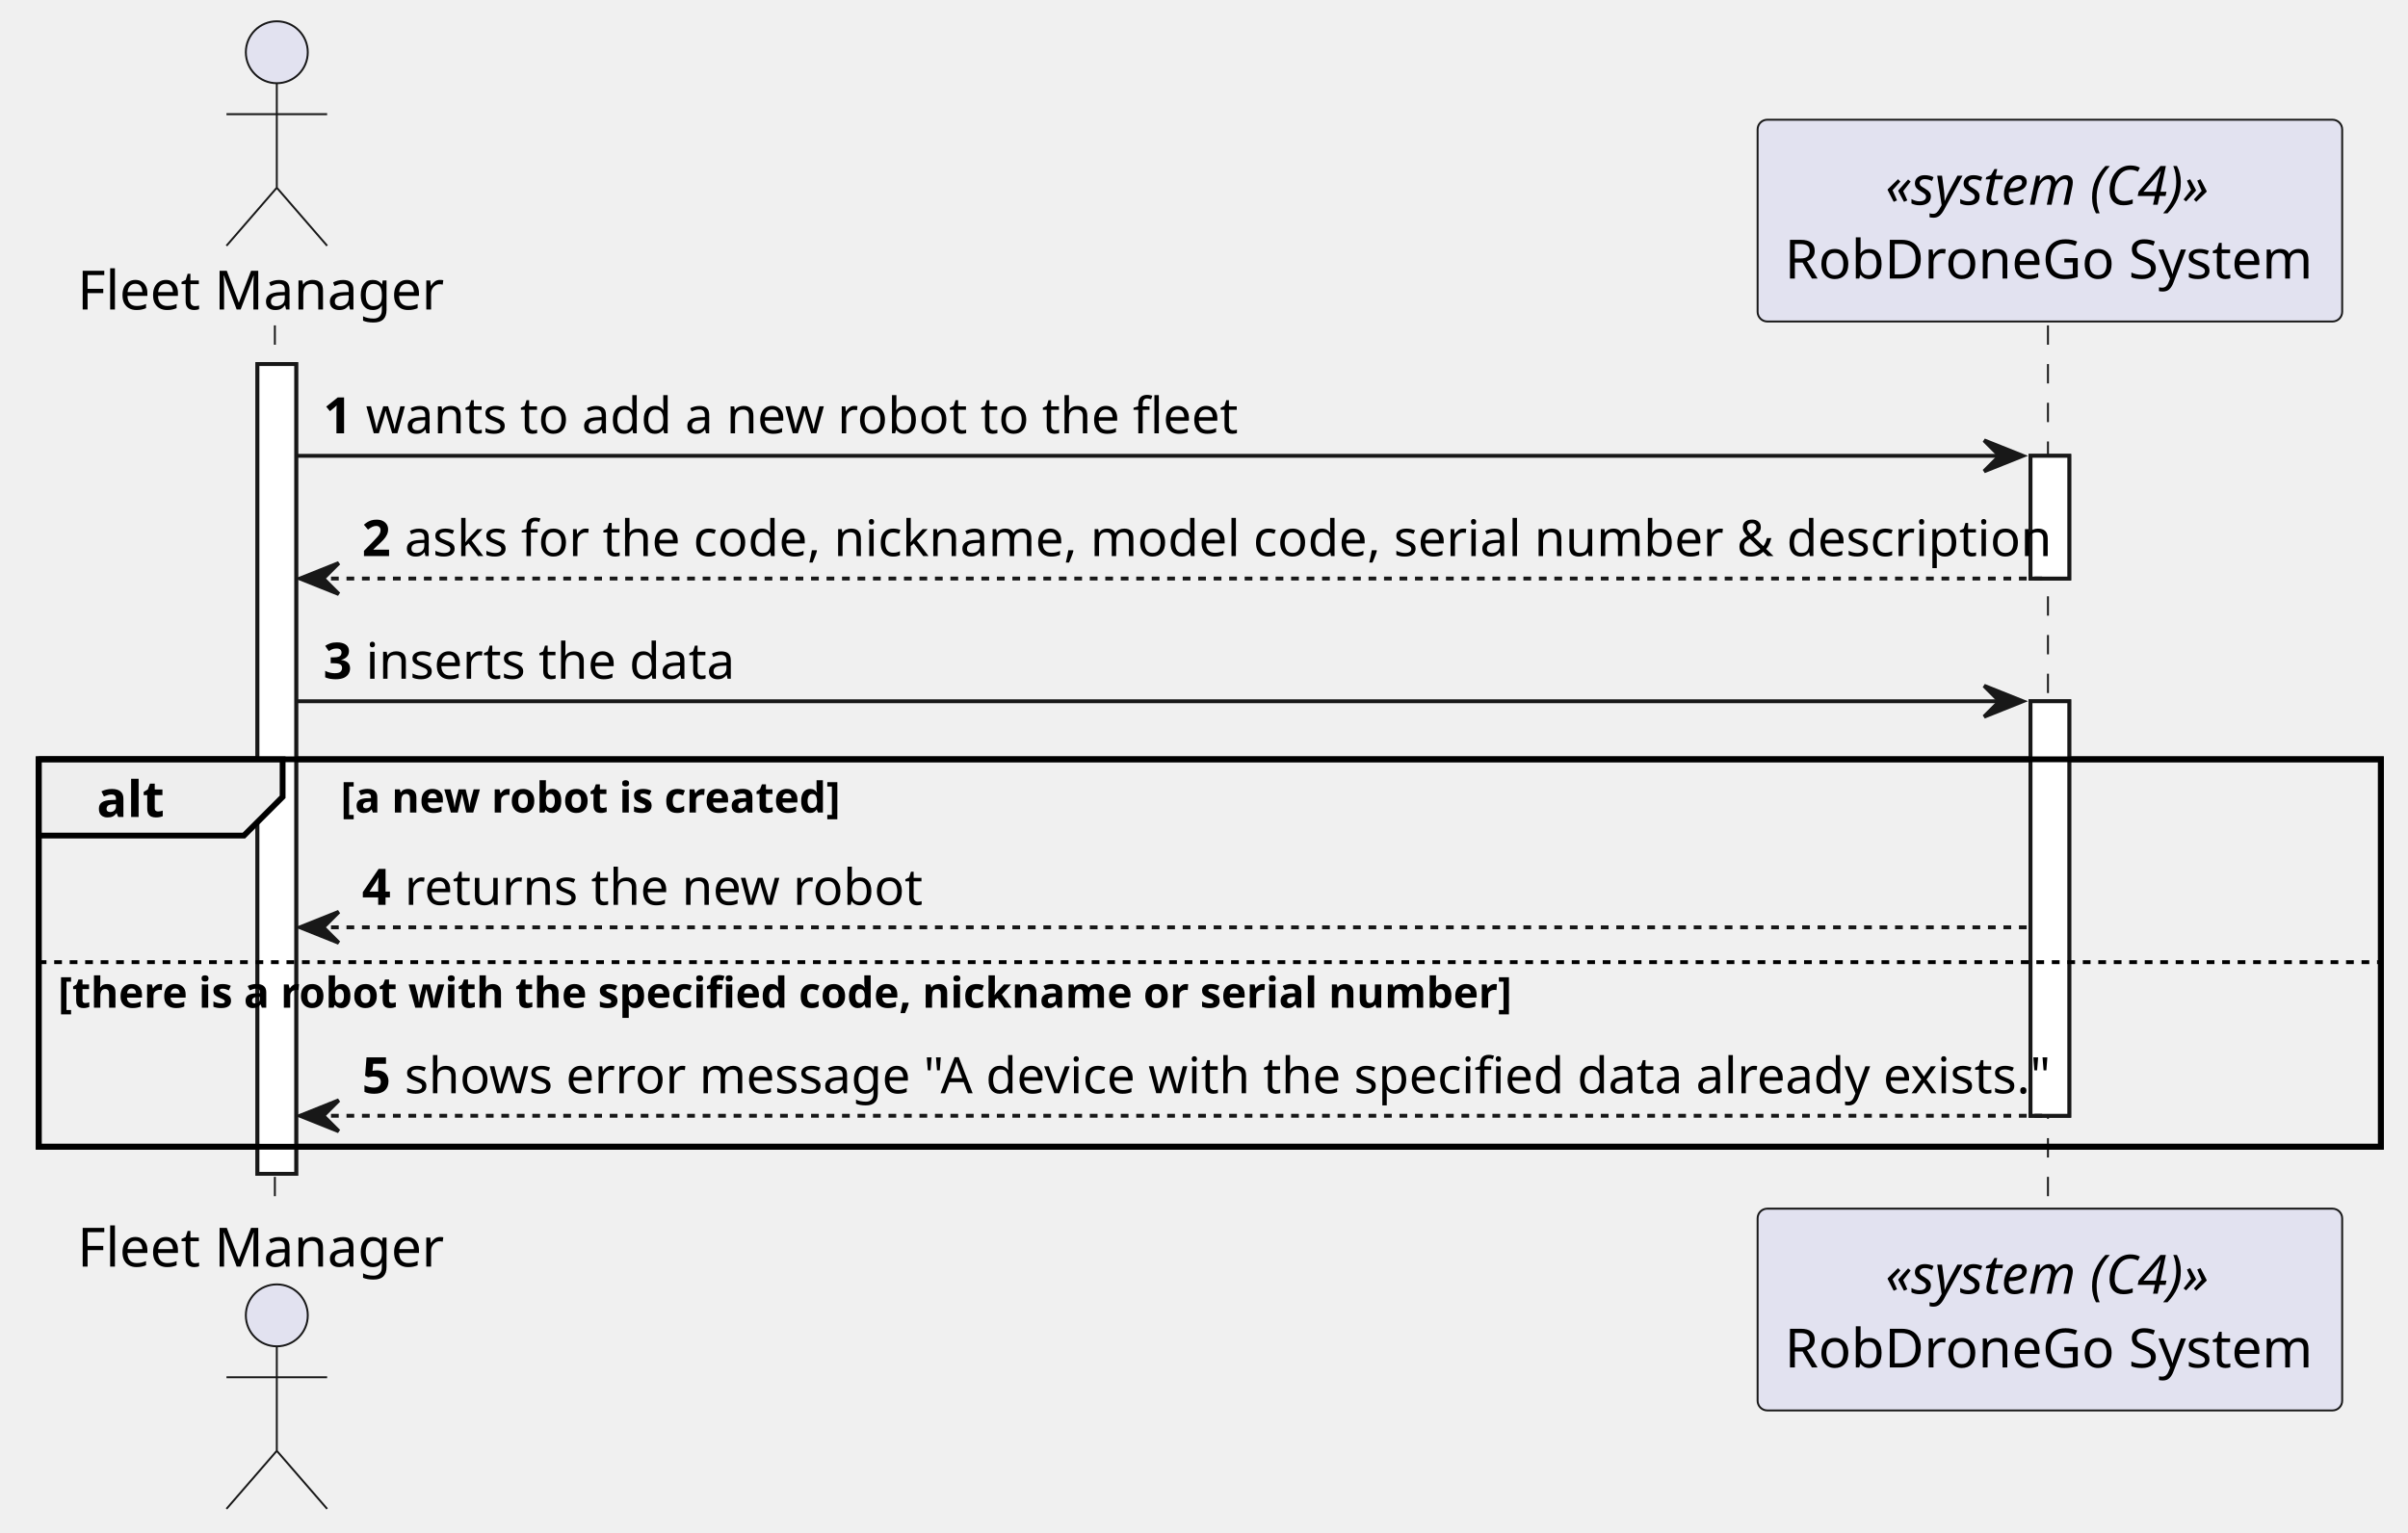
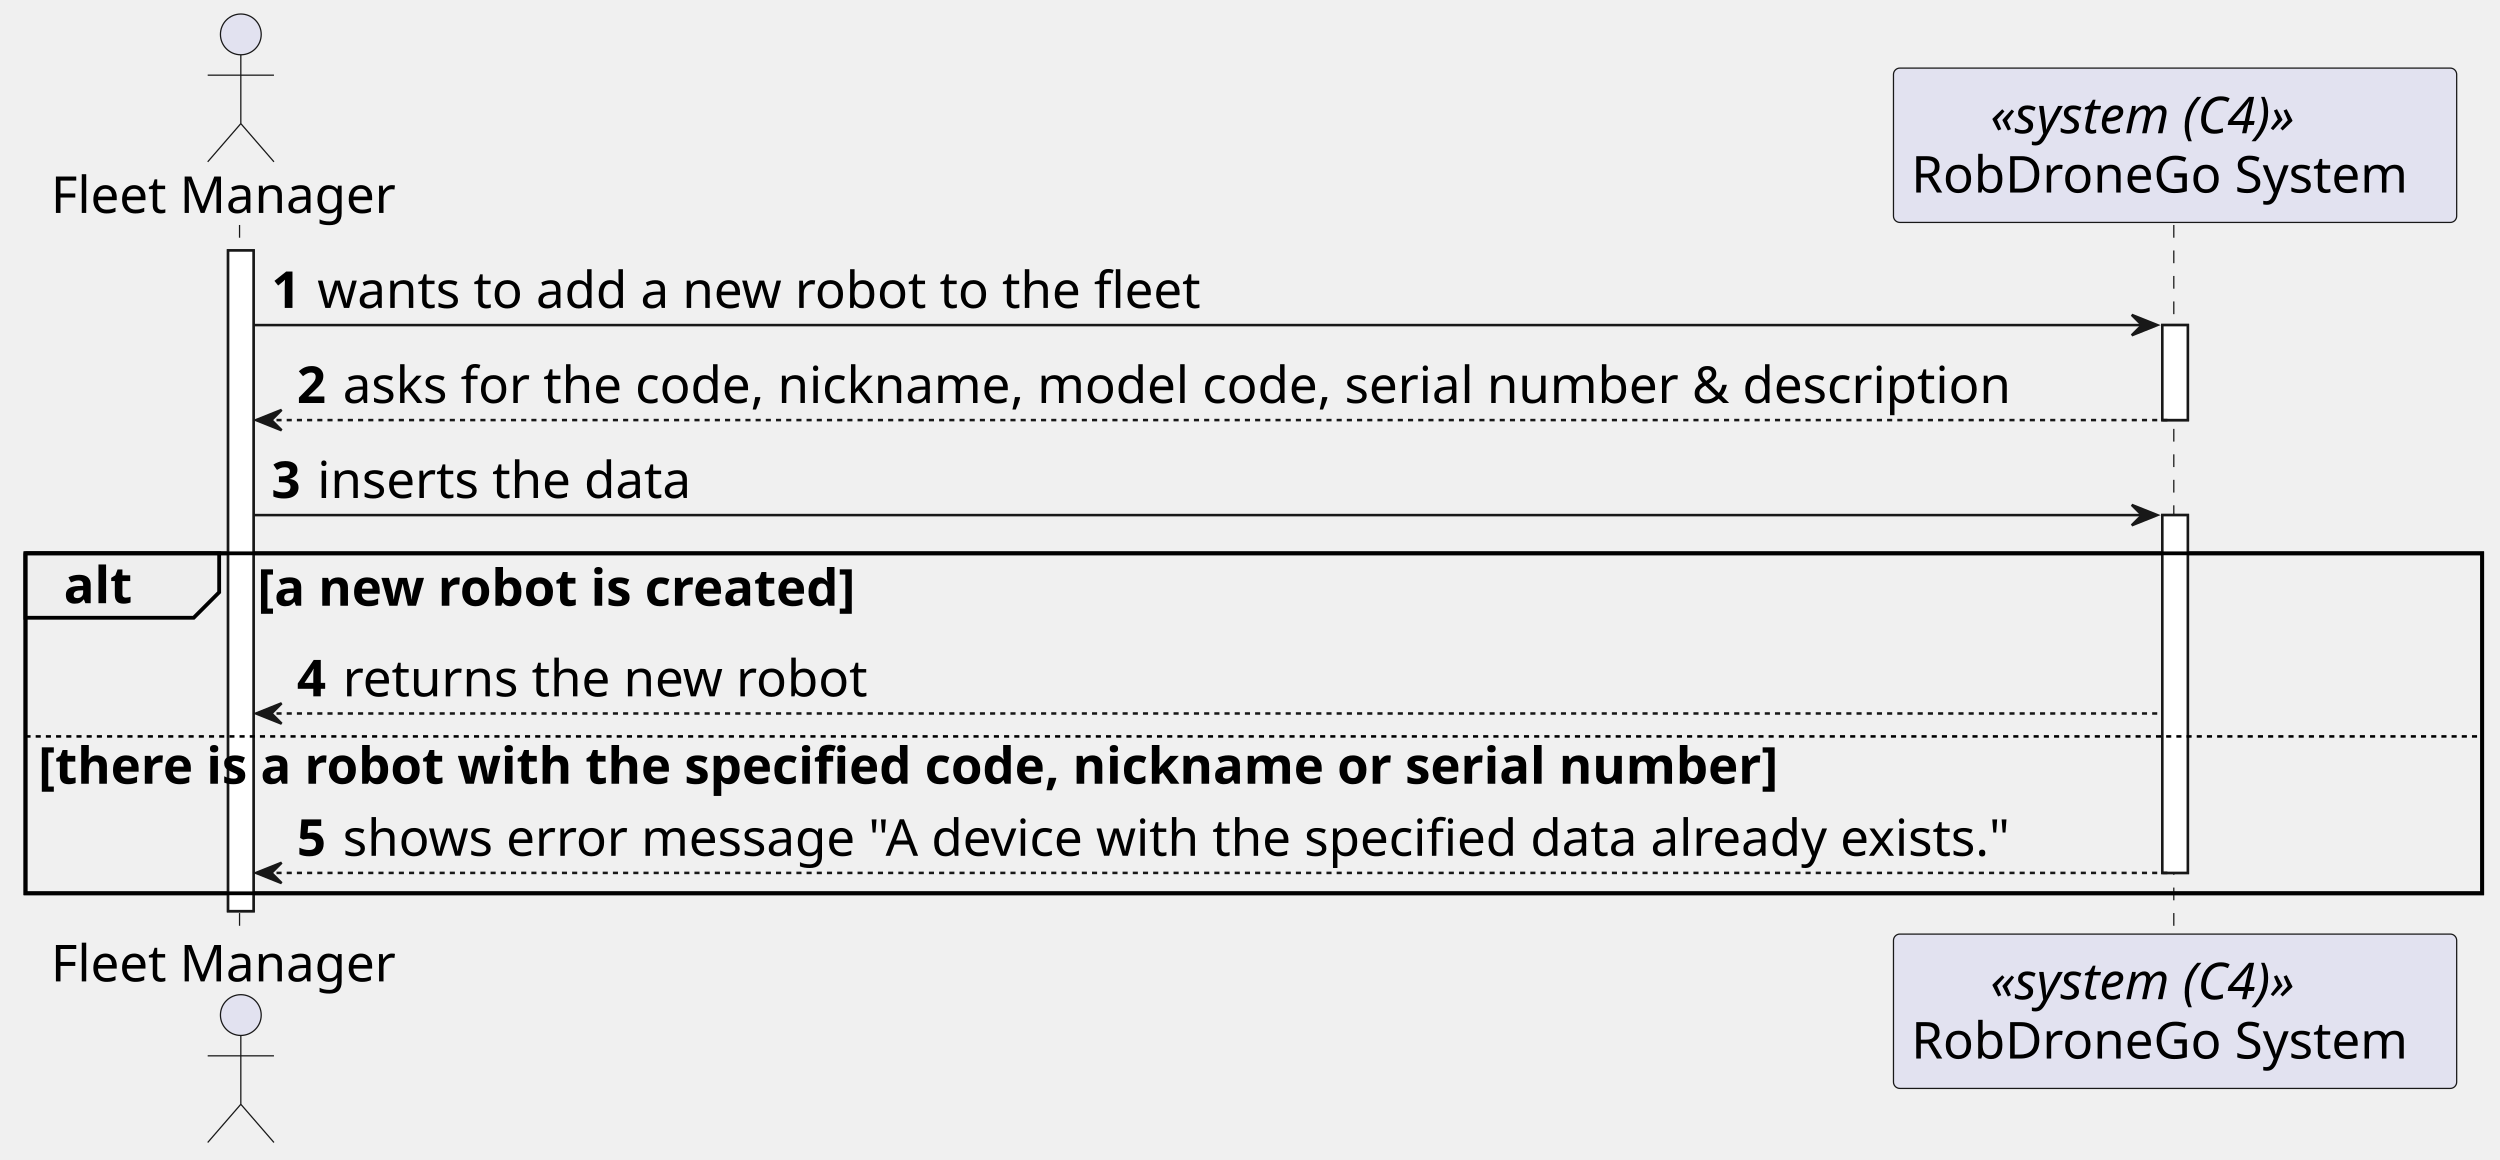
- <svg xmlns="http://www.w3.org/2000/svg" contentStyleType="text/css" height="396px" preserveAspectRatio="none" style="width:622px;height:396px;background:#FFFFFF;" version="1.1" viewBox="0 0 622 396" width="622px" zoomAndPan="magnify">
+ <svg xmlns="http://www.w3.org/2000/svg" contentStyleType="text/css" height="455px" preserveAspectRatio="none" style="width:981px;height:455px;background:#FFFFFF;" version="1.1" viewBox="0 0 981 455" width="981px" zoomAndPan="magnify">
  <defs />
  <g>
-     <rect fill="#FFFFFF" height="209.218" style="stroke:#181818;stroke-width:1.0;" width="10" x="66.5" y="94.068" />
-     <rect fill="#FFFFFF" height="31.706" style="stroke:#181818;stroke-width:1.0;" width="10" x="524.5" y="117.774" />
-     <rect fill="#FFFFFF" height="107.1" style="stroke:#181818;stroke-width:1.0;" width="10" x="524.5" y="181.186" />
-     <rect fill="none" height="100.1" style="stroke:#000000;stroke-width:1.5;" width="605" x="10" y="196.186" />
-     <line style="stroke:#181818;stroke-width:0.5;stroke-dasharray:5.0,5.0;" x1="71" x2="71" y1="84.068" y2="313.286" />
-     <line style="stroke:#181818;stroke-width:0.5;stroke-dasharray:5.0,5.0;" x1="529" x2="529" y1="84.068" y2="313.286" />
-     <text fill="#000000" font-family="sans-serif" font-size="14" lengthAdjust="spacing" textLength="97" x="20" y="79.966">Fleet Manager</text>
-     <ellipse cx="71.5" cy="13.5" fill="#E2E2F0" rx="8" ry="8" style="stroke:#181818;stroke-width:0.5;" />
-     <path d="M71.5,21.5 L71.5,48.5 M58.5,29.5 L84.5,29.5 M71.5,48.5 L58.5,63.5 M71.5,48.5 L84.5,63.5 " fill="none" style="stroke:#181818;stroke-width:0.5;" />
-     <text fill="#000000" font-family="sans-serif" font-size="14" lengthAdjust="spacing" textLength="97" x="20" y="327.252">Fleet Manager</text>
-     <ellipse cx="71.5" cy="339.854" fill="#E2E2F0" rx="8" ry="8" style="stroke:#181818;stroke-width:0.5;" />
-     <path d="M71.5,347.854 L71.5,374.854 M58.5,355.854 L84.5,355.854 M71.5,374.854 L58.5,389.854 M71.5,374.854 L84.5,389.854 " fill="none" style="stroke:#181818;stroke-width:0.5;" />
-     <rect fill="#E2E2F0" height="52.136" rx="2.5" ry="2.5" style="stroke:#181818;stroke-width:0.5;" width="151" x="454" y="30.932" />
-     <text fill="#000000" font-family="sans-serif" font-size="14" font-style="italic" lengthAdjust="spacing" textLength="85" x="487" y="52.898">«system (C4)»</text>
-     <text fill="#000000" font-family="sans-serif" font-size="14" lengthAdjust="spacing" textLength="137" x="461" y="71.966">RobDroneGo System</text>
-     <rect fill="#E2E2F0" height="52.136" rx="2.5" ry="2.5" style="stroke:#181818;stroke-width:0.5;" width="151" x="454" y="312.286" />
-     <text fill="#000000" font-family="sans-serif" font-size="14" font-style="italic" lengthAdjust="spacing" textLength="85" x="487" y="334.252">«system (C4)»</text>
-     <text fill="#000000" font-family="sans-serif" font-size="14" lengthAdjust="spacing" textLength="137" x="461" y="353.32">RobDroneGo System</text>
-     <rect fill="#FFFFFF" height="209.218" style="stroke:#181818;stroke-width:1.0;" width="10" x="66.5" y="94.068" />
-     <rect fill="#FFFFFF" height="31.706" style="stroke:#181818;stroke-width:1.0;" width="10" x="524.5" y="117.774" />
-     <rect fill="#FFFFFF" height="107.1" style="stroke:#181818;stroke-width:1.0;" width="10" x="524.5" y="181.186" />
-     <polygon fill="#181818" points="512.5,113.774,522.5,117.774,512.5,121.774,516.5,117.774" style="stroke:#181818;stroke-width:1.0;" />
-     <line style="stroke:#181818;stroke-width:1.0;" x1="76.5" x2="518.5" y1="117.774" y2="117.774" />
-     <text fill="#000000" font-family="sans-serif" font-size="13" font-weight="bold" lengthAdjust="spacing" textLength="7" x="83.5" y="111.965">1</text>
-     <text fill="#000000" font-family="sans-serif" font-size="13" lengthAdjust="spacing" textLength="221" x="94.5" y="111.965">wants to add a new robot to the fleet</text>
-     <polygon fill="#181818" points="87.5,145.48,77.5,149.48,87.5,153.48,83.5,149.48" style="stroke:#181818;stroke-width:1.0;" />
-     <line style="stroke:#181818;stroke-width:1.0;stroke-dasharray:2.0,2.0;" x1="81.5" x2="528.5" y1="149.48" y2="149.48" />
-     <text fill="#000000" font-family="sans-serif" font-size="13" font-weight="bold" lengthAdjust="spacing" textLength="7" x="93.5" y="143.671">2</text>
-     <text fill="#000000" font-family="sans-serif" font-size="13" lengthAdjust="spacing" textLength="412" x="104.5" y="143.671">asks for the code, nickname, model code, serial number &amp; description</text>
-     <polygon fill="#181818" points="512.5,177.186,522.5,181.186,512.5,185.186,516.5,181.186" style="stroke:#181818;stroke-width:1.0;" />
-     <line style="stroke:#181818;stroke-width:1.0;" x1="76.5" x2="518.5" y1="181.186" y2="181.186" />
-     <text fill="#000000" font-family="sans-serif" font-size="13" font-weight="bold" lengthAdjust="spacing" textLength="7" x="83.5" y="175.377">3</text>
-     <text fill="#000000" font-family="sans-serif" font-size="13" lengthAdjust="spacing" textLength="93" x="94.5" y="175.377">inserts the data</text>
-     <path d="M10,196.186 L73,196.186 L73,205.892 L63,215.892 L10,215.892 L10,196.186 " fill="#EEEEEE" style="stroke:#000000;stroke-width:1.5;" />
-     <rect fill="none" height="100.1" style="stroke:#000000;stroke-width:1.5;" width="605" x="10" y="196.186" />
-     <text fill="#000000" font-family="sans-serif" font-size="13" font-weight="bold" lengthAdjust="spacing" textLength="18" x="25" y="211.083">alt</text>
-     <text fill="#000000" font-family="sans-serif" font-size="11" font-weight="bold" lengthAdjust="spacing" textLength="133" x="88" y="209.945">[a new robot is created]</text>
-     <polygon fill="#181818" points="87.5,235.598,77.5,239.598,87.5,243.598,83.5,239.598" style="stroke:#181818;stroke-width:1.0;" />
-     <line style="stroke:#181818;stroke-width:1.0;stroke-dasharray:2.0,2.0;" x1="81.5" x2="523.5" y1="239.598" y2="239.598" />
-     <text fill="#000000" font-family="sans-serif" font-size="13" font-weight="bold" lengthAdjust="spacing" textLength="7" x="93.5" y="233.789">4</text>
-     <text fill="#000000" font-family="sans-serif" font-size="13" lengthAdjust="spacing" textLength="132" x="104.5" y="233.789">returns the new robot</text>
-     <line style="stroke:#000000;stroke-width:1.0;stroke-dasharray:2.0,2.0;" x1="10" x2="615" y1="248.598" y2="248.598" />
-     <text fill="#000000" font-family="sans-serif" font-size="11" font-weight="bold" lengthAdjust="spacing" textLength="381" x="15" y="260.357">[there is a robot with the specified code, nickname or serial number]</text>
-     <polygon fill="#181818" points="87.5,284.286,77.5,288.286,87.5,292.286,83.5,288.286" style="stroke:#181818;stroke-width:1.0;" />
-     <line style="stroke:#181818;stroke-width:1.0;stroke-dasharray:2.0,2.0;" x1="81.5" x2="528.5" y1="288.286" y2="288.286" />
-     <text fill="#000000" font-family="sans-serif" font-size="13" font-weight="bold" lengthAdjust="spacing" textLength="7" x="93.5" y="282.477">5</text>
-     <text fill="#000000" font-family="sans-serif" font-size="13" lengthAdjust="spacing" textLength="413" x="104.5" y="282.477">shows error message "A device with the specified data already exists."</text>
+     <rect fill="#FFFFFF" height="259.25" style="stroke:#181818;stroke-width:1.0;" width="10" x="89.5" y="98.281" />
+     <rect fill="#FFFFFF" height="37.281" style="stroke:#181818;stroke-width:1.0;" width="10" x="848.5" y="127.562" />
+     <rect fill="#FFFFFF" height="140.406" style="stroke:#181818;stroke-width:1.0;" width="10" x="848.5" y="202.125" />
+     <rect fill="none" height="133.406" style="stroke:#000000;stroke-width:1.5;" width="964" x="10" y="217.125" />
+     <line style="stroke:#181818;stroke-width:0.5;stroke-dasharray:5.0,5.0;" x1="94" x2="94" y1="88.281" y2="367.531" />
+     <line style="stroke:#181818;stroke-width:0.5;stroke-dasharray:5.0,5.0;" x1="853" x2="853" y1="88.281" y2="367.531" />
+     <text fill="#000000" font-family="sans-serif" font-size="20" lengthAdjust="spacing" textLength="143" x="20" y="83.564">Fleet Manager</text>
+     <ellipse cx="94.5" cy="13.5" fill="#E2E2F0" rx="8" ry="8" style="stroke:#181818;stroke-width:0.5;" />
+     <path d="M94.5,21.5 L94.5,48.5 M81.5,29.5 L107.5,29.5 M94.5,48.5 L81.5,63.5 M94.5,48.5 L107.5,63.5 " fill="none" style="stroke:#181818;stroke-width:0.5;" />
+     <text fill="#000000" font-family="sans-serif" font-size="20" lengthAdjust="spacing" textLength="143" x="20" y="385.096">Fleet Manager</text>
+     <ellipse cx="94.5" cy="398.312" fill="#E2E2F0" rx="8" ry="8" style="stroke:#181818;stroke-width:0.5;" />
+     <path d="M94.5,406.312 L94.5,433.312 M81.5,414.312 L107.5,414.312 M94.5,433.312 L81.5,448.312 M94.5,433.312 L107.5,448.312 " fill="none" style="stroke:#181818;stroke-width:0.5;" />
+     <rect fill="#E2E2F0" height="60.562" rx="2.5" ry="2.5" style="stroke:#181818;stroke-width:0.5;" width="221" x="743" y="26.719" />
+     <text fill="#000000" font-family="sans-serif" font-size="20" font-style="italic" lengthAdjust="spacing" textLength="145" x="781" y="52.283">«system (C4)»</text>
+     <text fill="#000000" font-family="sans-serif" font-size="20" lengthAdjust="spacing" textLength="207" x="750" y="75.564">RobDroneGo System</text>
+     <rect fill="#E2E2F0" height="60.562" rx="2.5" ry="2.5" style="stroke:#181818;stroke-width:0.5;" width="221" x="743" y="366.531" />
+     <text fill="#000000" font-family="sans-serif" font-size="20" font-style="italic" lengthAdjust="spacing" textLength="145" x="781" y="392.096">«system (C4)»</text>
+     <text fill="#000000" font-family="sans-serif" font-size="20" lengthAdjust="spacing" textLength="207" x="750" y="415.377">RobDroneGo System</text>
+     <rect fill="#FFFFFF" height="259.25" style="stroke:#181818;stroke-width:1.0;" width="10" x="89.5" y="98.281" />
+     <rect fill="#FFFFFF" height="37.281" style="stroke:#181818;stroke-width:1.0;" width="10" x="848.5" y="127.562" />
+     <rect fill="#FFFFFF" height="140.406" style="stroke:#181818;stroke-width:1.0;" width="10" x="848.5" y="202.125" />
+     <polygon fill="#181818" points="836.5,123.562,846.5,127.562,836.5,131.562,840.5,127.562" style="stroke:#181818;stroke-width:1.0;" />
+     <line style="stroke:#181818;stroke-width:1.0;" x1="99.5" x2="842.5" y1="127.562" y2="127.562" />
+     <text fill="#000000" font-family="sans-serif" font-size="20" font-weight="bold" lengthAdjust="spacing" textLength="14" x="106.5" y="120.846">1</text>
+     <text fill="#000000" font-family="sans-serif" font-size="20" lengthAdjust="spacing" textLength="371" x="124.5" y="120.846">wants to add a new robot to the fleet</text>
+     <polygon fill="#181818" points="110.5,160.844,100.5,164.844,110.5,168.844,106.5,164.844" style="stroke:#181818;stroke-width:1.0;" />
+     <line style="stroke:#181818;stroke-width:1.0;stroke-dasharray:2.0,2.0;" x1="104.5" x2="852.5" y1="164.844" y2="164.844" />
+     <text fill="#000000" font-family="sans-serif" font-size="20" font-weight="bold" lengthAdjust="spacing" textLength="14" x="116.5" y="158.127">2</text>
+     <text fill="#000000" font-family="sans-serif" font-size="20" lengthAdjust="spacing" textLength="700" x="134.5" y="158.127">asks for the code, nickname, model code, serial number &amp; description</text>
+     <polygon fill="#181818" points="836.5,198.125,846.5,202.125,836.5,206.125,840.5,202.125" style="stroke:#181818;stroke-width:1.0;" />
+     <line style="stroke:#181818;stroke-width:1.0;" x1="99.5" x2="842.5" y1="202.125" y2="202.125" />
+     <text fill="#000000" font-family="sans-serif" font-size="20" font-weight="bold" lengthAdjust="spacing" textLength="14" x="106.5" y="195.408">3</text>
+     <text fill="#000000" font-family="sans-serif" font-size="20" lengthAdjust="spacing" textLength="157" x="124.5" y="195.408">inserts the data</text>
+     <path d="M10,217.125 L86,217.125 L86,232.406 L76,242.406 L10,242.406 L10,217.125 " fill="#EEEEEE" style="stroke:#000000;stroke-width:1.5;" />
+     <rect fill="none" height="133.406" style="stroke:#000000;stroke-width:1.5;" width="964" x="10" y="217.125" />
+     <text fill="#000000" font-family="sans-serif" font-size="20" font-weight="bold" lengthAdjust="spacing" textLength="31" x="25" y="236.69">alt</text>
+     <text fill="#000000" font-family="sans-serif" font-size="20" font-weight="bold" lengthAdjust="spacing" textLength="275" x="101" y="237.69">[a new robot is created]</text>
+     <polygon fill="#181818" points="110.5,275.969,100.5,279.969,110.5,283.969,106.5,279.969" style="stroke:#181818;stroke-width:1.0;" />
+     <line style="stroke:#181818;stroke-width:1.0;stroke-dasharray:2.0,2.0;" x1="104.5" x2="847.5" y1="279.969" y2="279.969" />
+     <text fill="#000000" font-family="sans-serif" font-size="20" font-weight="bold" lengthAdjust="spacing" textLength="14" x="116.5" y="273.252">4</text>
+     <text fill="#000000" font-family="sans-serif" font-size="20" lengthAdjust="spacing" textLength="218" x="134.5" y="273.252">returns the new robot</text>
+     <line style="stroke:#000000;stroke-width:1.0;stroke-dasharray:2.0,2.0;" x1="10" x2="974" y1="288.969" y2="288.969" />
+     <text fill="#000000" font-family="sans-serif" font-size="20" font-weight="bold" lengthAdjust="spacing" textLength="788" x="15" y="307.533">[there is a robot with the specified code, nickname or serial number]</text>
+     <polygon fill="#181818" points="110.5,338.531,100.5,342.531,110.5,346.531,106.5,342.531" style="stroke:#181818;stroke-width:1.0;" />
+     <line style="stroke:#181818;stroke-width:1.0;stroke-dasharray:2.0,2.0;" x1="104.5" x2="852.5" y1="342.531" y2="342.531" />
+     <text fill="#000000" font-family="sans-serif" font-size="20" font-weight="bold" lengthAdjust="spacing" textLength="14" x="116.5" y="335.815">5</text>
+     <text fill="#000000" font-family="sans-serif" font-size="20" lengthAdjust="spacing" textLength="707" x="134.5" y="335.815">shows error message "A device with the specified data already exists."</text>
  </g>
</svg>
